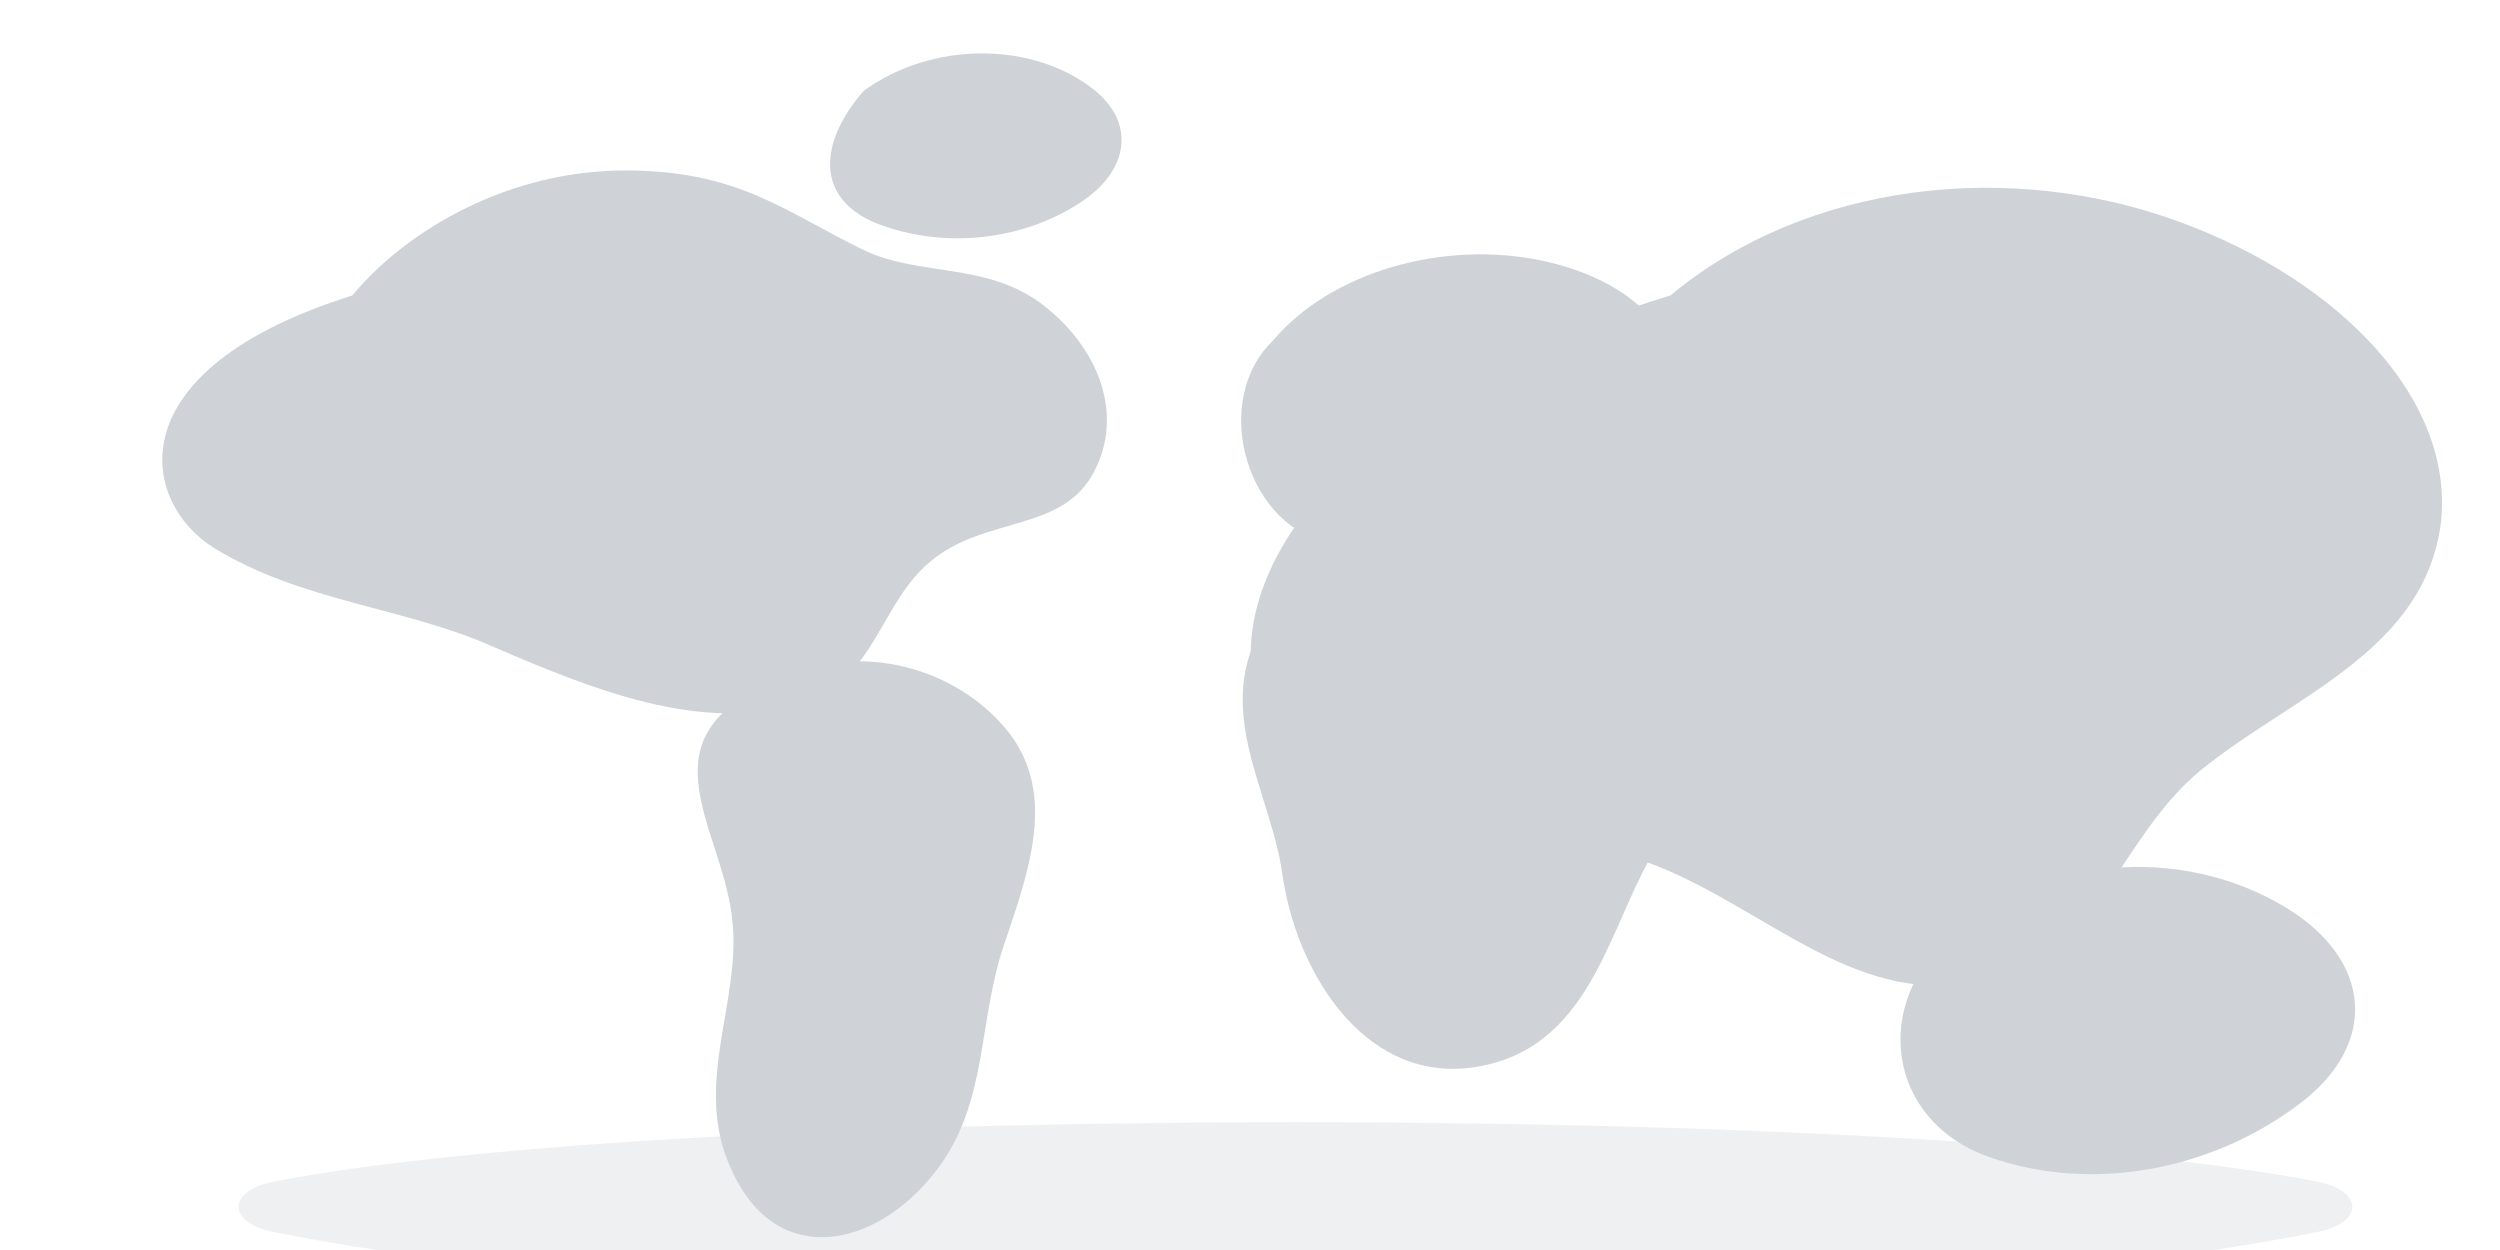
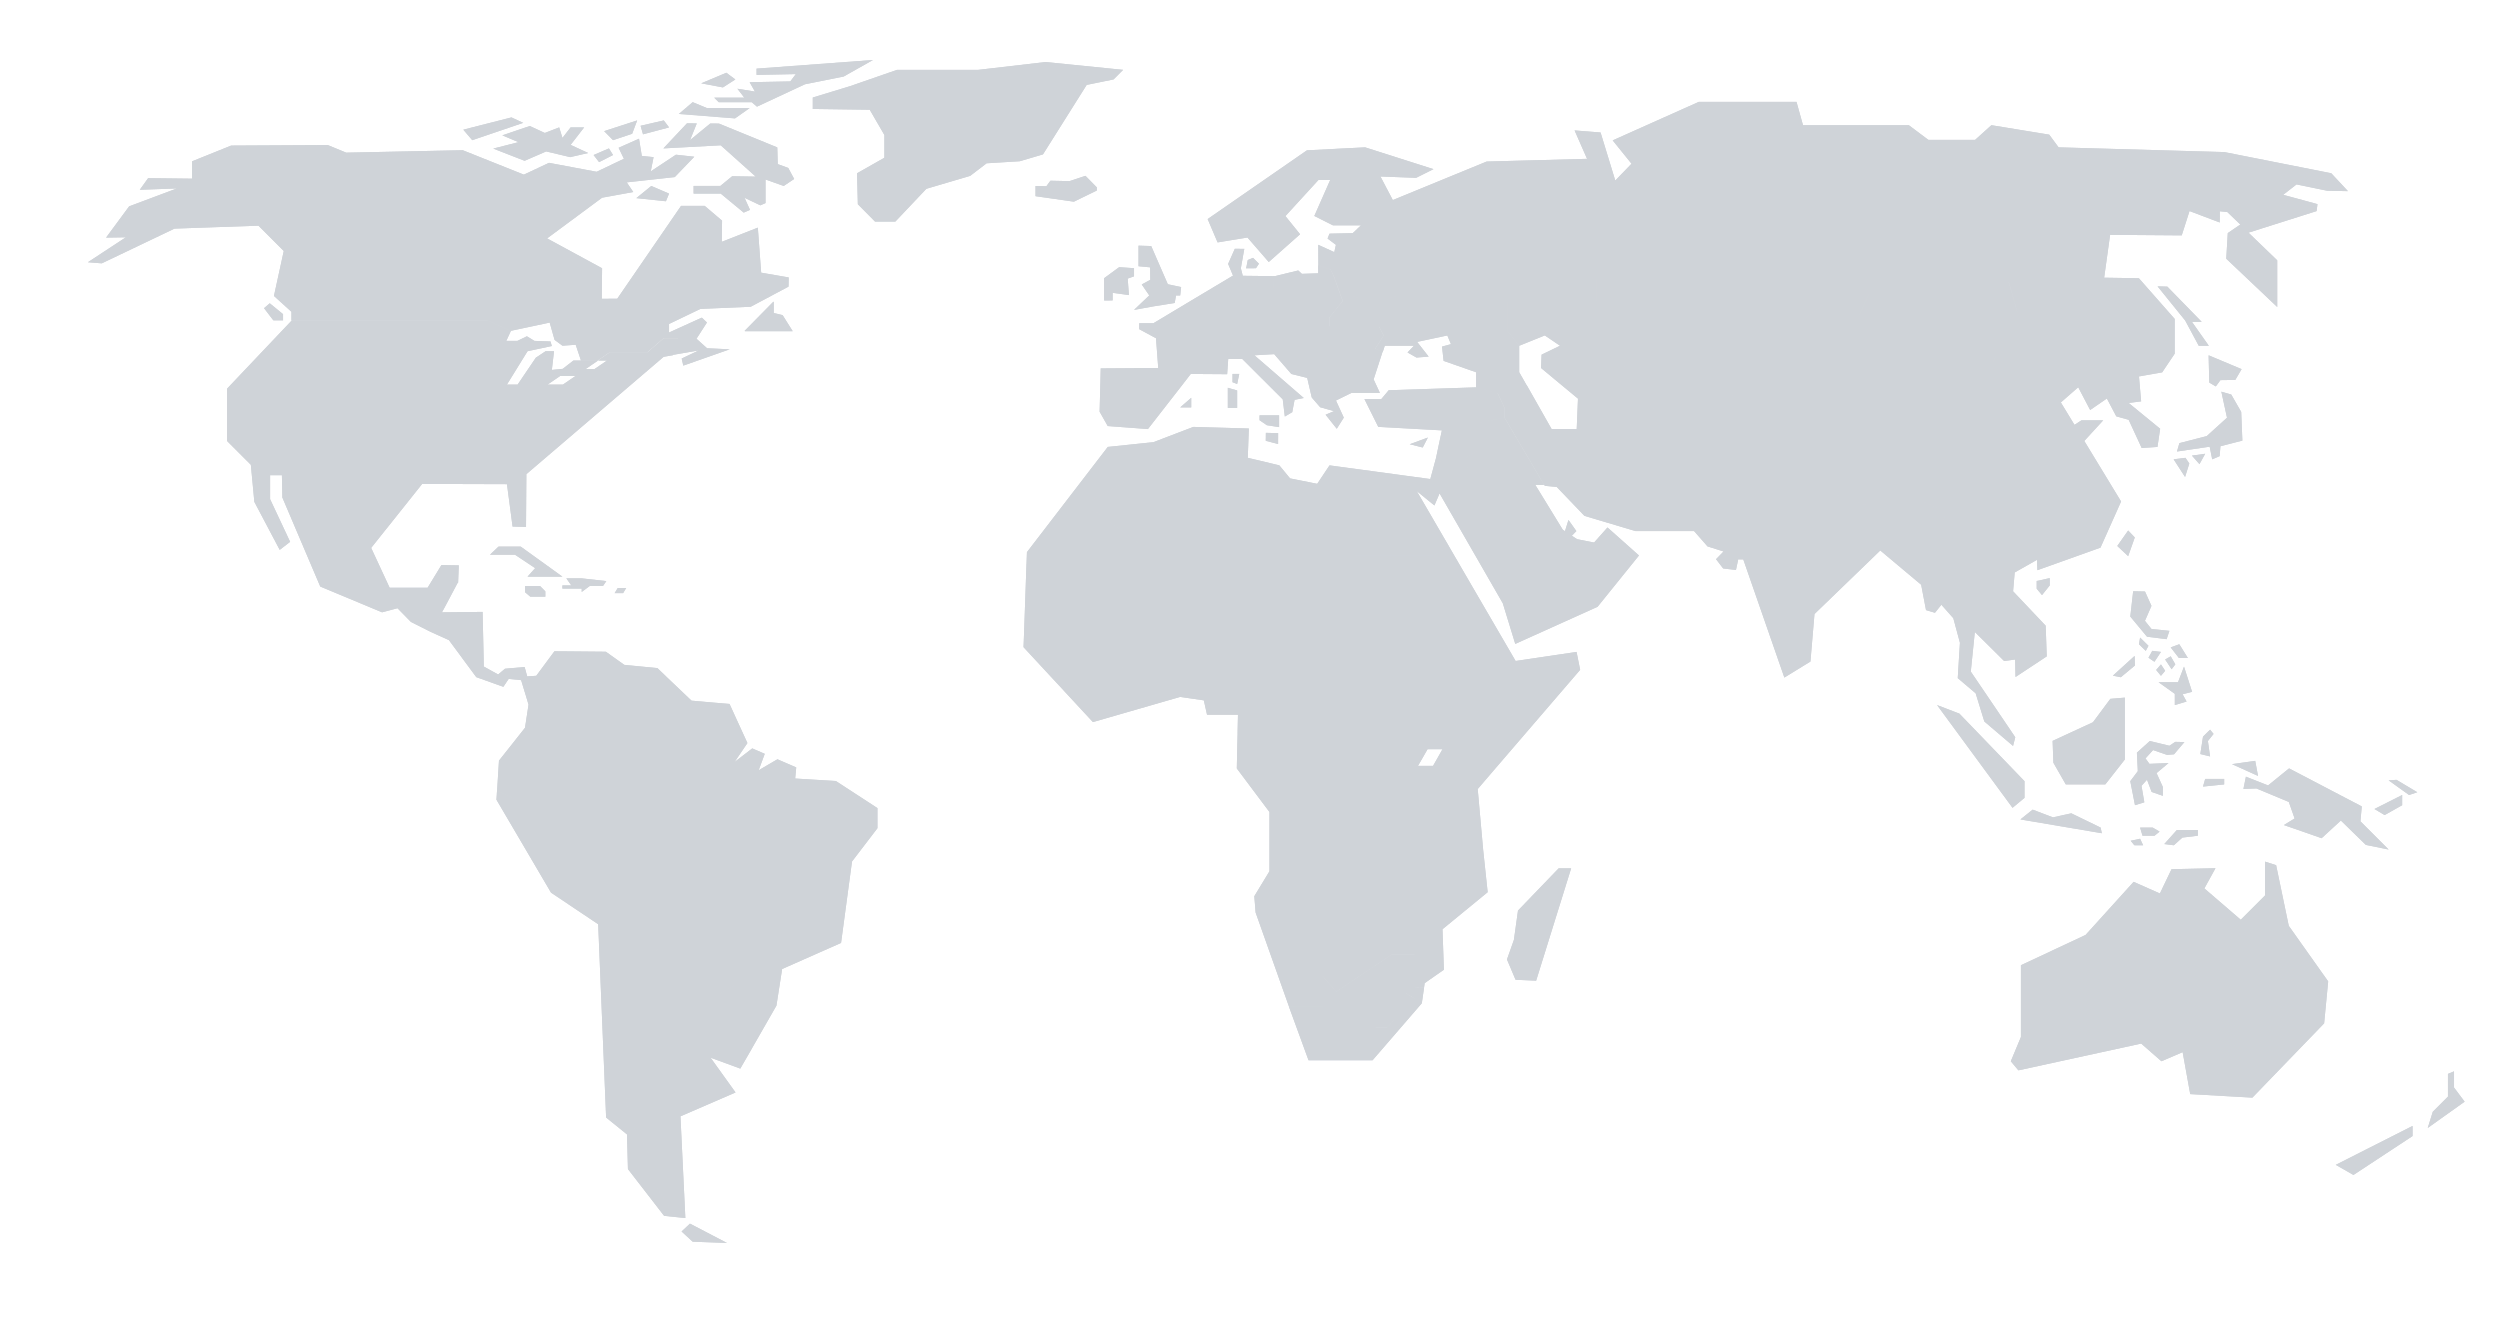
- <svg xmlns="http://www.w3.org/2000/svg" viewBox="0 0 1100 550">
-   <defs>
-     <style>
-       .land { fill: #cfd3d8; }
-     </style>
-   </defs>
-   <path class="land" d="M155 130c25-30 70-55 120-55 50 0 70 18 105 35 25 12 55 5 80 25 25 20 35 50 20 75-14 23-45 18-68 35-26 19-25 55-62 65-42 12-88-6-132-25-40-18-85-20-124-44-32-20-44-78 61-111z" />
-   <path class="land" d="M380 40c30-22 75-22 102 0 17 14 15 34-5 48-26 18-62 22-92 10-26-11-25-35-5-58z" />
-   <path class="land" d="M340 300c35-18 78-8 102 20 23 27 12 60 0 95-12 35-7 70-30 100-26 34-70 44-90 0-18-38 5-75 0-112-5-40-40-78 18-103z" />
-   <path class="land" d="M560 150c25-30 75-45 120-35 40 9 65 35 52 62-12 24-48 22-75 32-26 10-38 34-70 30-38-5-55-62-27-89z" />
-   <path class="land" d="M585 245c38-30 92-30 130 0 40 30 42 86 15 126-22 34-28 88-78 98-50 10-82-40-88-86-7-45-45-90 21-138z" />
-   <path class="land" d="M705 215c28-22 72-20 95 0 20 18 16 44-10 60-20 12-35 35-62 30-33-6-45-55-23-90z" />
-   <path class="land" d="M735 130c60-50 150-60 225-32 70 26 120 78 114 132-7 55-62 75-102 106-40 30-45 82-98 95-55 14-95-30-145-50-52-20-118-8-158-45-48-44-20-150 164-206z" />
-   <path class="land" d="M860 410c42-35 105-38 150-8 35 24 35 60 0 85-38 28-90 38-135 22-45-16-52-68-15-99z" />
-   <path class="land" d="M120 520c180-35 720-35 900 0 20 4 20 18 0 22-220 44-680 44-900 0-20-4-20-18 0-22z" opacity="0.35" />
+ <svg xmlns="http://www.w3.org/2000/svg" xmlns:xlink="http://www.w3.org/1999/xlink" height="265.7" width="494.7" viewBox="0 0 494.7 265.7" version="1.1" id="svg13063">
+   <defs id="defs13067" />
+   <g stroke="none" id="g13061">
+     <use stroke-width="1.5" xlink:href="#a" id="use13054" />
+     <g id="a" fill="#cfd3d8">
+       <path d="m275.9 201.8-1.4 1.46h-2.36v-2.15l1.83-1.18h1.93v1.87zm4.05-6.3v2.12l-1.8-1.08v-1.65h1.8v-5.97h-4.6l-10.94 7.33-2.69-3.09v6.07h-6.65l3.86 10.57h12.67l9.75-11.28 0.44-3.05-1.84 0.03zm-171.6-119.4 2.52-1.719h3.04l-2.51 1.719h-3.05zm22.97-9.127-3.22 2.792h-7.46l-2.31 1.582h1.78l-2.48 1.692h-1.77l2.47-1.692h-4.87l-2.11 1.64-2.15 0.215 0.43-3.705h-1.66l-1.94 1.289-3.6 5.315h-2.12l4.08-6.604 4.81-1.029-0.27-0.903-3.17-0.108-1.5-0.913-1.88 0.913h-2.2l0.9-1.945-4.551-2.082h-38.81l-12.78 13.48v10.36l4.666 4.667 16.32 2.098 2.177 3.302 4.59-0.161 3.788 7.44 7.058-8.861 16.78 0.053 1.11 8.388 2.66 0.07 0.07-10.44 27.16-23.22 1.85-0.32 1.05-3.307h-2.9zm16.06-1.435h9.48l-1.97-3.138-1.78-0.425v-2.251zm-70.28 50.76-3.657-7.88 3.036-3.81-3.787-7.442-4.59 0.161-2.177-3.301-16.32-2.098 0.031 0.032 0.695 7.348 5.02 9.5 2.057-1.59-3.959-8.441v-4.751h2.335l0.091 4.419 7.5 17.62 12.23 5.1 3.052-0.81 2.686 2.74 1.338-2.38h2.818l-0.402-3.09h2.415l3.141-2.34 0.133-3.41-3.435-0.06-2.731 4.48zm135.4-76.39 4.54-2.209v-0.622l-2.25-2.282-3.15 1.046-3.78-0.08-0.8 1.09-2.15-0.05v2.02zm40.41 47.95 0.01-2.144-2.43-0.064-0.02 1.58zm-92.08-68.56v2.26l11.28 0.161 2.89 4.987v4.51l-5.41 3.073 0.16 6.12 3.4 3.437h4.02l6.14-6.489 8.67-2.557 3.25-2.489 6.56-0.405 4.59-1.355 8.65-13.75 5.33-1.09 1.88-1.89-15.37-1.546-13.28 1.546h-16.08l-9.27 3.221zm261.6 87.05-1.31-1.37-2.15 3.06 2.15 2.01zm-20.64-37.93 0.43-2.416-4.51-0.725-1.72-2.819h-8.59l-17.56-4.348-1.93 4.348-7.14-2.174-5.33 4.06 17.36 10.14 20.08 0.215 2.42-4.924zm3.81 45.98-2.58 0.57v1.52l1.05 1.27 1.53-1.91zm-9.61-51.94 1.72 2.819 4.51 0.725-0.43 2.416-6.48 1.357-2.43 4.924-20.08-0.215-17.36-10.14-7.51 5.725 1.25 5.811-7.52 2.793 2.15 5.26 8 3.65 0.32 6.443 20.94 7.242 3.86-3.538 8.22 3.538-1.13 3.06 4.35 7.25 7.62-3.86 4.98 4.26 2.11-1.2 0.08 2.05 12.48-4.46 4.08-9.132-7.28-11.98 3.74-4.079h-4.3l-1.38 0.893-2.7-4.435 3.44-3.007 2.36 4.504 3.31-2.277 6.35-4.374v-8.483l-10.52-2.684-7.73-7.571h-7.51l1.71 6.067zm43.39 12.76 2.94-0.04 1.25-2.134-6.53-2.738 0.13 5.395 1.29 0.765zm-8.12 12.47-0.48 1.659 6.47-0.955 0.5 2.498 1.47-0.624 0.16-1.966 4.34-1.115-0.23-5.673-1.97-3.439-1.96-0.568 1.12 5.154-4.01 3.637zm-1.14 3.202 2.34-0.295 0.76 1.128-0.84 2.657zm6.24-1.1-1.13 2.053-1.49-1.691zm-7.08 35.04-3.55-0.37-1.29-1.61 1.29-2.96-1.28-2.84-2.34-0.05-0.57 5 3.31 3.99 3.88 0.49zm-11.18 8.87 1.57 0.31 2.79-2.32-0.06-1.9zm12.25 3.59v2.23l2.33-0.7-0.79-1.44 1.88-0.48-1.6-4.99-1.18 3.08h-3.86zm-6.87-11.13 1.66 1.63-0.54 1-1.34-1.31zm1.66 3.99 1.18 0.8 1.29-1.95-1.72-0.21zm4.4-2.04 1.62 2.09h1.77l-1.69-2.72zm0 1.76 0.91 1.59-0.73 0.97-1.28-1.93zm-1.93 1.61 0.83 1.25-0.83 1-0.95-1.16zm3.15 32.76 1.09 1.5 3.06-0.37v-1.13zm-24.59-17.64 0.15 4.32 2.46 4.3h7.82l3.87-4.94v-8.96l-2.79 0.29-2.26 4.27-7.57 1.69-1.63-0.99zm-5.56 11.28v-3.3l-12.89-13.37-4.41-1.69 14.93 20.33zm15.06 5.88 0.24 1.12-16.11-2.73 2.42-1.94 4.02 1.53 3.63-0.8zm10.3 0h-2.49l0.48 1.61h2.38l1-0.81zm-4.35 2.61 0.73 0.89h1.73l-0.6-1.29zm9.14-2.13-2.49 2.78 1.89 0.24 1.69-1.52zm-8.29-4.91 1.85-0.57-0.56-3.26 1.09-1.21 0.92 2.42 2.22 0.77v-1.74l-1.25-2.76 2.37-1.99-3.78 0.16-0.78-1.08 1.5-1.65 2.78 0.96 1.37-0.12 2.05-2.42-1.8-0.04-1.17 0.77-3.87-0.94-2.56 2.31 0.18 3.66-1.49 1.98zm13.89-5.19-0.43 1.51 4.19-0.43v-1.08zm0.97-9.75-1.4 1.38-0.53 3.44 1.93 0.47-0.43-3.05 1.12-1.4zm9.49 9.15-0.56-2.98-4.59 0.65zm-0.31 2.48 6.4 2.67 1.15 3.27-2.13 1.3 5.48 1.9v-10.79l-4.45-2.32-4.15 3.37-4.39-1.73-0.49 2.42zm-19.06-71.18-4.32-3.535-1.91 1.764 2.58 5.584 3.12-0.215zm-4.32-3.535-1.91-1.564 2.47-0.322-0.43-4.939-6.35 4.374 1.86 3.53 2.45 0.685zm-5.53 56.98-3.44 4.63-7.94 3.67 1.63 0.99 7.57-1.69 2.26-4.27 2.79-0.29v-3.28zm-26.32 0 1.38 4.48 5.68 4.84 0.44-1.72-5.36-7.92zm68.12 27.58 3.81-3.5 4.94 4.82 4.51 0.92-5.58-5.58 0.27-2.95-9.94-5.2v10.79zm10.46-5.78 2.01 1.2 3.47-1.95v-2.02zm2.8-5.67 4.05 2.9 1.62-0.55-4.11-2.45zm-84.29-42.84-4.35-7.25 1.12-3.06-2.52-1.08-3.38 2.43-1.59 10.99 2.51 2.1 0.96 5.02 1.77 0.53 1.27-1.59 2.36 2.66 1.31 4.86-0.31 5.02 2.03-3.98-3.65-13.16 2.47-1.79zm7.3 6.18 2.92 3.97-2.73 2.74h6.12v-1.56l-5.96-6.34-1.32-4.08-4.14-2.02-2.19 1.11v1.7l2.14 1.25v3.23zm-5.16 0v-3.23l-2.14-1.25-2.47 1.79 3.65 13.16-2.03 3.98-0.12 1.98 3.54 3 0.34 1.1 2.14-0.32-3.44-5.07 0.8-7.84 3.87 3.83v-3.21l3.94-3.95-2.92-3.97zm4.14 7.92v3.21l1.93 1.92 2.17-0.3 3.23-2.42v-3.62h-6.12zm1.37-9.11 5.96 6.34v5.18l-3.23 2.42 0.08 3.46 6.18-4.08-0.21-6.07-6.45-6.81 0.32-3.73 2.3-1.3-4.98-4.26-5.43 2.75 4.14 2.02zm-25.77-13.2-1.37 0.64 1.94 6.13 1.25-1.21 5.58 4.68 0.36-2.5-2.93-2.74-0.48-3.28-2.34 0.96zm2.01-0.42-3.38-0.84 0.47-2.12-0.97-0.336-2.07 3.296-11.37-4.306 0.03-3.632-2.84-0.984-0.32-6.443-2.48-1.13h-2.29l-3.4 2.416-0.09 2.057 2.06 1.167 0.98 4.021-4.47 4.114h-2.86v3.04l2.14 0.81v2.62l-3.86 1.03 0.33 0.39 3.19 1.01-1.49 1.53 1.41 1.83 2.53 0.3 0.45-2.1 1 0.01 8.13 23.38 5.16-3.17 0.8-9.4 11.77-11.37-1.94-6.13 1.37-0.64 2.01 2.68 2.34-0.96 0.48 3.28 2.93 2.74 1.23-8.49 3.38-2.43-5.69-2.458-3.86 3.538zm-17.29-7.938-0.03 3.632 11.37 4.306 2.07-3.296zm14.38 4.978-0.47 2.12 3.38 0.84 0.81-1.68zm-64.41-27.17 2.41 2.002 3.07-0.848 2.72 2.27-0.47-5.894 4.19-0.966 5.52 3.785 4.62-0.886 3.38 4.456 3.26-0.144 3.19-2.621 7.53-0.327 4.82 2.233-1.25-5.811 7.51-5.723-4.33-2.532-25.24-8.901-9.95 2.243v4.498h-17.64v5.812l2.36 2.952 5.05-2.04 3.01 2.04-3.65 1.771zm19.32 13.88-1.69-2.737-6.6-2.094-3.9 1.3-0.07 1.737-4.97-0.003-2.74-4.835-6.55 0.647v1.933l7.95 13.49 2.36 0.226 5.48 5.717 10.09 3.01h2.8l2.03-3.49-2.25-2.821-3.22-9.341zm-11.12-10.45-2.72-2.27-3.07 0.848 4.9 4.058-0.18 4.286 3.9-1.3 6.61 2.094 1.69 2.737 6.28-3.221-10.35-8.283h-4.39zm26.12 23.98h2.86l4.47-4.114-0.98-4.021-2.06-1.167 0.09-2.057 3.4-2.416h2.29l-4.77-2.179-5.08 0.733-1.61 6.978-5.87 5.427-6.3-0.063 0.5 1.428 2.25 2.821-2.03 3.49h8.8l2.32 2.64 3.86-1.03v-2.62l-2.14-0.81zm-16.88-27.06-5.52-3.785-4.19 0.966 0.47 5.894 2.67-1.051h4.39l10.35 8.283 3.39 0.907-1.54-4.53 4.81-1.38 0.27-2.048-7.1 0.314-3.38-4.456zm1.88 13.53-1.28 2.739 2.72 7.913 6.3 0.063 5.87-5.427 1.61-6.978-1.04-2.94-4.5 2.316-3.39-0.907zm13.75-5.985-4.04-1.311-1.57 0.452 1.54 4.53 4.5-2.316 1.04 2.94 5.08-0.733-0.75-0.341-1.48-3.631zm-1.18-6.738-3.19 2.621 3.84-0.17-0.27 2.048-3.24 0.928 4.04 1.311 4.32-0.41-0.67-1.629 7.52-2.793-4.82-2.233zm-38.55 3.772 2.88 2.628 3.13-0.309-2.18-3.841-2.36-0.584zm-6.19-1.087 4.27 1.087h1.92l1.47-2.106-5.45-2.471-2.21 0.478zm5.65 4.053 3.42-0.338-2.88-2.628h-1.92zm-32.55-32.75-1.13 0.267 0.29 0.217-0.32 1.45-3.17-1.45 0.01 1.882 4.32 1.102 3.11 1.423 1.2-1.026-0.43-3.056-1.58 0.48zm-4.31 4.517 2.41 0.803 0.66 1.364 0.52 1.455 3.83-3.248-3.11-1.423-4.32-1.102zm12.24-0.652h-3.62l-5.03 4.274 0.8 2.205 7.21 1.15 4.5-0.982-2.68-1.09 1.61-1.027zm-10.04-5.588-0.38 0.966 1.36 1.024 1.13-0.267 2.3 1.289 1.58-0.48-0.49-3.481-0.9 0.845zm9.4 13.22-7.21-1.15 0.45 1.252-2.58 3.217v1.82h9.75l0.94 1.782-1.69 2.649 1.48 0.619 0.4-1.228h5.78l-1.28 1.328 1.78 1.007 2.4-0.188-2.28-2.912 6-1.275 1.53-3.436-10.97-4.467zm-13.73-28.16-10.1 7.408v6.589l-1.39 2.177 3.8 4.375 6.2-5.49-2.9-3.6 6.53-7.137h1.29l-1.78-4.322zm-17.81 16.67 5.91-0.966 0.41 0.471 1.39-2.177v-6.589l10.11-7.408h5.59v-1.845l-5.73 0.292-19.65 13.6zm23.41-16.67h-3.94l1.77 4.322h1.04l-3.14 7.113 3.67 1.852h5.59l3.14-3.624-5.21-11.66-2.92 0.148zm169.4 32.4h1.93l-6.81-6.979-1.93-0.055 5.47 6.765 2.68 4.993h1.99zm-170.5-10.41-2.41-0.803 0.01 1.603 3.06 0.564zm144.1-24.13-1.85-2.513-11.44-1.87-3.22 2.899h-9.26l-3.86-2.899h-20.94l-1.29-4.616h-19.33l-17.04 7.622 3.73 4.618-3.22 3.328-2.91-9.511-5.14-0.407 2.47 5.623-19.87 0.537-18.57 7.623-2.45-4.668 7.06 0.266 3.44-1.718-13.53-4.314-2.88 0.147 5.21 11.66-3.14 3.624-0.76 0.71 0.49 3.481 0.43 3.056h3.62l2.79 4.53-1.61 1.027 2.68 1.09 10.97 4.467-1.53 3.436 0.72 1.717-1.77 0.483 0.31 2.824 6.41 2.245 2.21-0.478 5.45 2.471 2.36 0.584-1.47-2.577v-5.229l-2.36-2.952v-5.812h17.64v-4.498l9.95-2.243 25.24 8.901 4.33 2.53 5.33-4.06 7.14 2.174 1.93-4.348 17.56 4.348h8.59l3.22-0.644-1.72-6.067h7.52l7.73 7.571 10.52 2.684v8.483l4.61-0.81 2.48-3.7v-6.872l-7.09-8.053-6.87-0.107 1.18-8.482 14.17 0.107 1.54-4.814 5.98 2.263 0.02-2.219 1.48 0.153 2.58 2.469-2.49 1.695-0.3 5.069 10.09 9.557v-9.234l-5.69-5.477 13.48-4.268 0.17-1.376-6.78-1.845 2.64-2.057 6.06 1.252 4.11 0.081-3.3-3.541-21.16-4.191zm-151.1 35.94-2.49 2.041 3.62 1.345 3.86-0.666 3.06-3.218h-1.21v-0.761zm-1.85-1.75 1.85 1.75 6.84-1.259v-1.059l-6.2-0.753-0.26-0.102zm-13.06 4.977 2.22 0.159 2.01-0.464-0.72-2.175h-1.89l-1.23 0.567zm8.5-4.977h4.56l2.23-1.423-4.36-1.718-3.9 1.208zm-30.64 20.96 0.9 0.068 1.04-8.736-3.38-0.565-0.17 6.388zm52.89-15.28 1.69-2.649-0.94-1.782h-2.89zm-8.19-14.38-3.06-0.564-3.22 0.106-0.73-0.669-4.62 1.127-0.41-0.005 0.41 5.561 4.37 1.718 0.25 0.102 6.2 0.753 2.58-3.217-0.45-1.252-0.8-2.205zm0.4 9.949-3.06 3.218 2.74 4.55 6.84-0.779 1.95 0.537 0.8-2.476-1.48-0.619-2.14-4.431zm-12.45-9.954-5.93-0.068-0.27-1.054h-2.08l0.42 1.015-3.12 1.869-0.28 5.385 1.89 0.987-0.75 3.632 1.23-0.567h4.4l0.38-0.111 3.19-0.936-1.09-1.45-1.47-1.933 3.9-1.208zm-8.28-1.122h2.08l-0.11-0.446 0.68-3.822-1.87-0.026-1.33 2.998zm5.55-1.338-1.17-1.159-1.04 0.427-0.32 1.643 1.94-0.019zm1.81 12.61-3.57 1.047h-2.51l0.72 2.175 3.81-0.881h4.38l1.83-1.504 0.66-0.537-1.85-1.75h-4.56zm2.18 17.39h-3.87v0.967l1.45 0.993 2.42 0.375zm-10.15-5.449v3.973h1.85v-3.436zm-1.62-8.418-0.35 1.707 2.24 1.021h2.6l8 7.983 0.41 3.397 1.47-0.859 0.46-2.442 1.82-0.365-9.76-8.447 2.77-0.166-1.62-3.015-5.82 1.345zm2.55 5.681v1.638l0.92 0.347 0.41-1.985zm-18.46-10.04v1.181l3.32 1.794 0.44 5.883 4.92 3.147 1.52-1.965 7.2 0.052 0.21-3.005h0.19l-2.24-1.021 1.49-7.252-6.55-3.417-7.68 4.603zm12.33-5.696-1.83 1.093 3.67 1.914 1.05-0.566 0.04-0.886zm2.93 1.555 0.18-3.417-3.11 1.862zm-1.09 1.452 0.99 0.516 0.05-1.082zm-12.02-8.37 0.04 2.469-1.69 0.926 1.49 2.169-3.02 2.864 3.99-0.725 4.06-0.644 0.26-1.49h0.83l0.18-1.663-2.63-0.555-3.29-7.56-2.51-0.077v4.071zm-3.18 1.784v-1.613l-2.94-0.199 1.69 2.255zm-5.92 0.373v4.403l1.69-0.011v-1.503l3.22 0.443-0.24-3.262-1.69-2.255zm1.62 29.32 7.05 0.527 6.96-8.936-4.92-3.147-11.38 0.082-0.05 2.173 3.38 0.565zm15.62-3.76v-1.891l-2.18 1.891zm25.76-2.199 4.47-1.446-1.03-2.402-3.68 0.72zm-2.83-10.16 0.82 4.56 1.77 2.469 3.68-0.72-0.94-2.205-2.74-4.55zm-7.65 1.89 0.41-0.024 2.1-1.099 0.95-1.63-0.7-0.262h-4.38zm22.32 8.844-3.33-0.027 2.74 5.506 12.59 0.695 12.37-2.523v-1.933l-1.38-2.966-4.27-1.087-17.24 0.564zm-3.34-1.248h3.07l-1.24-2.67-1.86 0.601zm-13.75-3.57 1.11 0.275 2.13-1.631-0.6-3.354-4.55 0.616zm3.59 4.777 1.42 1.64 2.74 0.766-1.67 0.708 2.21 2.778 1.39-2.2-1.55-3.383 3.08-1.516h2.54l-0.03-2.069zm-2.44-10.47-2.92-1.083-0.95 1.63-2.1 1.099 0.73-0.044 3.39 3.92 0.7 0.174-1.91-4.094 4.55-0.616-0.22-1.206zm1.29 6.3 1.6-0.851-0.8-1.109-2.13 1.631zl0.9 3.881 0.25 0.292 1.66-0.536-0.24-3.128-0.97-1.36zm7.28 2.191 5.86-1.895 0.96-2.954-1.95-0.537-6.84 0.779zm43.73 28.14 1.36 0.9 0.89-0.92-1.56-2.2zm-27.13-18.53-3.59 1.329 2.57 0.644zm2.31 4.593v6.453l1.35 0.161 2.01-0.94 0.62-3.624 1.57-0.664 0.08-0.034-0.46-1.925-3.23 1.925zm24.38 13.65-3.55-5.8h-1.55l-1.11-1.439-3.03-0.01-9.59-5.013-1.58 0.664-0.61 3.624-2.02 0.94-1.34-0.161 12.51 21.74 0.25 0.81 1.3-2.23 4.44 0.56-0.41 1.69 6.29-3.3 8.85-2.37v-4.61l-4.61-0.65-1.4-2.57zm-7.61-7.244 1.41 0.005 1.1 1.439h1.55l-1.88-3.06h-1.77zm-8.98-8.541-2.62 1.564 0.48 2.011 9.49 4.961 1.63 0.005 0.41-1.616 3.49-0.021-7.84-13.29-3.6 0.735zm22.79 18.32-3.36-0.66 1.4 2.57 2.6 0.37 3.7-3.76-1.69-1.5zm0.64 2.28 2.01 0.28v4.61l-4.45 1.19v2.68l2.48 1.68 8.2-10.16-4.54-4.04-3.7 3.76zm-29.76-21.17-1.46 2.701 1.94 1.352 5.85-3.489 1.44-5.653-8.77 1.788-0.59 2.75zm22.92 28.43-6.29 3.3 0.41-1.69-4.44-0.56-1.3 2.23 2.22 7.24 16.28-7.34-2.48-1.68v-2.68zm-24.38-25.73 1.46-2.701-1.59-0.551-0.58 2.748zm-0.04 6.548 0.04-0.095v-6.453l-0.71-0.504-1.12 4.135zm13.38 92.14 1.7 4.02 4.07 0.18 6.93-22.23h-2.47l-8.05 8.36-0.81 5.8zm-44.74-54.6-1.18-3.49h2.36l-2.91-6.18v3.42l-4.18 8.66-3.65 0.21-0.51 3.56h1.58l-0.08 3.64h10.07l0.45-1.29h-0.02l-3.01-4.24zm-5.8 12.47h-2.83l-0.09 4.33 3.63 4.85v-4.15h4.66l-2.38-7.68h-2.99zv-2.65h-2.76l-0.07 2.65zm-9.45-9.14 0.64 2.85h4.54l0.51-3.56 3.65-0.21 4.18-8.66v-3.42h-15.65l-2.54 12.32zm-23.09-2.36 1.15 1.29v5.37l8.52-2.46v-7.88l-8.32-1.64v4.14zm1.15 6.66v-5.37l-3.08-3.47-2.73 2.57zm51.29 25.06-2.94-1.45v-5.36h-3.32l-0.67 2.36-3.31 0.11-0.86-2.97-5.26 0.04v11.73l-3 4.94 0.26 3.22h18.55l-3.03-3.76v-4.19h3.7zm-36.99-29.19-1.38-8.44h-4.4v10.11zm20.08 6.32 2.38 7.68h-4.66v4.15l1.83 2.44 4.44-2.03 4.67-7.75 0.74-5.78h-4.64l-0.45 1.29zm43.4-21.29 2.75 4.35 1.05-0.88-6.97-11.97-3.6 8.5zm-83.58 12.83 2.72-2.57-2.79-3.14-2.71 2.72zm87.06-5.64 1.75-1.26-1.43-2.46-2.09 1.75zm-12.94 39.06v2.58l2.26 1.51v3.22l-2.15 1.88v-3.77l-2.15-1.76-0.06 0.04-4.06 2.83 4.06 2.66v3.72l-2.54 5.94v6.58l1.84-0.03 0.12-0.89 3.81-2.66-0.28-8.01 8.94-7.33-0.89-8.36zm14.69-40.32-1.75 1.26 1.78 2 7.09 2.51-11.07 9.22v8.02l17.35-20.18-0.71-3.54-12.06 1.79zm-44.21 69.48h6.66v-17.03h8.84l-1.15-1.6h-20.96zm32.98-58.29-3.04 0.43 0.87 3.74-0.43 3.17-1.36 2.4 8.32 5.49 2.92-3.41v-8.02l3.22-2.69h-9.44zm-3.96 9.74-0.52 0.91h-2.99l0.77-1.32h-1.36l-3.06 7.58 5.56 7.83h2.1v4.39l8.9-1.85-1.08-12.05zm-68.11-47.5h-4.94v5.67l-1.82 2.76h-6.1l-0.22 6.37 7.5 5.39v-1.93h9.02l-0.86-15.38h4.75l-7.33-5.41zm62.77 50.17 1.24-3.08h-2.64l-0.84 3.55zm-1.82 4.5 1.82-4.5-2.24 0.47-0.61 2.57zm-72.13-27.31 2.89 3.12 2.71-2.72 2.79 3.14 1.93 2.18 1.35-1.18v-4.14l-0.65-2.95h-8.59zm14.62-9.1h-9.02v1.93l2.04 4.62h3.38l0.65 2.95 4.16 0.82v-4.17l15.97-6.47v-5.27l-13.29-9.79h-4.75zm55.51 47.67 3.22 1.29-1.12 2.25-9.47-4.67 0.12 4.67h-3.7v4.19l3.03 3.76h5.67l9.81-6.83v-8.09l-1.23-1.73-5.36 0.81zm-13.2 24.05 2.68 3.09 10.94-7.33-4.78-6.72h-8.84zm-41.1-61.4 4.16 0.82v-2.23h4.4l5.11-1.88-4.88-4.44-8.79 3.56zm61.86 33.92v8.09l0.06-0.04 2.15 1.76v3.77l2.15-1.88v-3.22l-2.26-1.51v-6.97zm14.31-37.51-2.75-4.35h-6.77l-4.79 11.31 6.62 6.92h9.44l7.85-6.53-7.09-2.51-3.55-3.97zm-19.45 22.1h4l1.14-1.99h2.96l0.43-3.17-0.87-3.74-5.73 0.8zm-40.75-34.42v5.27l-7.18 2.91 4.89 4.44 1.28-0.47 0.49-2.38h15.65l3.53-7.24-1.39-9.53h-6.96zm-33.47-4.24h6.09l1.83-2.76v-5.67h4.94v-3.439h-5.44l-7.34 9.559zm-0.45 12.57 4.93 1.44h-4.98l-0.09 2.37h9.9l-2.04-4.62-7.5-5.39zm4.93 1.44-4.93-1.44-0.05 1.44zm47.64-7.24-3.52 7.24 2.91 6.18h-2.36l1.18 3.49 11.68-5.52v-6.01l2.6-2.56 0.26-5.84-10.14-6.51h-3.99zm0.03-23.68-2.13-2.582-4.57-1.097-4.25 4.571 2.76 13.26h10.77l10.14 6.51 0.99-22.44-5.9-0.8-2.44 3.651zm-40.15 5.038h0.86v-0.731l12.24-6.681v-4.794l-9.02 0.94-8.66 11.27zm13.1-12.2v4.794l-12.24 6.681v1.64l20.61 15.2 10.31-7h0.18l-5.03-24.17-5.92-0.171zm13.83-2.859 2.27 10.92 4.25-4.571-1.67-0.4 0.21-5.8zm27.36 95.92 5.93 8.32h4.6l2.54-5.94v-3.72l-4.06-2.66-5.75 4zm2.72 22.66h2.36l1.4-1.46v-1.87h-1.93l-1.83 1.18zm7.81-8.37h-1.8v1.65l1.8 1.08zm4.84-97.06 0.03-0.084-1.79-2.917-14.04-1.908-0.75 17.02h15.39l3.1-1.77-6.38-10.96 3.49 2.845zm1.94 10.35-3.1 1.77h-15.4l-0.49 11.25-2.6 2.56v6.01l9.21 10.6 4.93 1.8 8.76-1.23-5.55-5.81 4.79-11.31 3.6-8.5zm-10.83 48.21 3.38-14.22-4.93-1.8-13.91 0.39-1.13 8.84-4.67 7.75-4.44 2.03 1 1.33 5.26-0.04 0.86 2.97 3.31-0.11 0.67-2.36h3.32v5.36l12.41 6.12 1.12-2.25-3.22-1.29 0.97-4.35 5.36-0.81zm-23.52-16.81 3.01 4.24h4.66l0.39-3.06 13.91-0.39-9.21-10.6-11.68 5.52zm-16.79-11.58-4.36 1.6 1.43 8.59 0.88-0.25zm-4.36 1.6-2.04 0.75 1.38 8.44 2.09-0.6zm-26.43 0.94 2.43-2.55h-4.68l-0.01 0.11zm-136.3-100.3-3.65-1.504-19.11 0.108-7.73 3.114v3.436l-8.696-0.107-1.65 2.303 7.339-0.264-9.448 3.544-4.565 6.185 3.921-0.065-7.517 4.939 2.748 0.215 14.39-6.871 16.61-0.58 5.046 5.047 1.906-2.052-1.665-1.719h-1.878l-1.834-2.102 15.79-13.63zm-12.49 31.96-2.631-2.148-1.128 0.967 1.834 2.398h1.925zm100.8 3.325-1.97-3.138-1.78-0.425v-2.251l-5.73 5.814zm-3-36.32-11.54-4.713-1.72-0.018-4.01 3.294 1.34-3.314-1.94-0.015-4.67 4.965 11.35-0.617 6.93 6.201-4.66-0.08-2.35 1.925h-5.29v1.512h5.37l4.55 3.763 1.24-0.542-1.08-2.39 3.13 1.49 1.02-0.443v-4.671l3.6 1.281 2.07-1.381-1.17-2.185-2.08-0.758zm-38.86 42.13h3.33l2.31-1.582h7.46l3.22-2.792h2.9l-1.05 3.304 5.15-0.888-3.38 1.61 0.32 1.397 9.18-3.225-4.48-0.213-2.09-1.883 2.07-3.21-1.01-0.964-6.49 2.945v-1.691l6.21-2.98 9.95-0.429 7.48-3.981 0.04-1.817-5.45-0.944-0.66-8.91-7.13 2.806 0.05-4.192-3.44-2.926h-4.67l-12.63 18.38-3.06 0.01 0.06-6.045-10.88-5.905 10.88-8.053 6.17-1.126-1.29-1.908 9.5-1.047 3.87-4.026-3.63-0.402-4.99 3.301 0.56-2.818-2.33-0.242-0.55-3.405-4.04 1.794 1.05 2.175-5.4 2.576-9.42-1.771-4.98 2.335-12.09-4.831-23.11 0.483-15.79 13.63 1.834 2.102h1.878l1.665 1.719-1.906 2.052-1.933 8.846 3.463 3.141v1.691h38.82l4.56 2.081 7.72-1.639 0.97 3.423 1.56 1.152 2.62-0.185zm13.93-34.5-2.96 2.407 5.85 0.619 0.62-1.514zm-11.42-6.123 1.09 1.407 2.76-1.407-0.82-1.306zm2.09-4.726 1.76 1.784 3.78-1.262 0.99-2.642zm7.21-1.062 0.48 1.691 5.15-1.369-1.04-1.38zm13.13-3.503-2.82-1.168-2.74 2.335 11.11 0.875 2.9-2.042zm27.05-6.241 5.8-3.273-23.03 1.708v1.243l7.77-0.161-1.09 1.45-8.05 0.16 1.05 1.853-3.47-0.564 1.37 1.771h-5.96l0.89 0.886h6.52l1.05 0.886 9.5-4.429zm-28.18 1.344 4.29 0.811 2.46-1.575-1.78-1.329zm-45.31 11.25 10.08-3.429-2.32-1.075-9.53 2.427zm11.38-2.803-5.431 1.847 3.201 1.348-4.993 1.272 6.203 2.416 4.27-1.853 4.75 1.128 3.56-0.817-3.48-1.607 2.68-3.46h-2.68l-1.61 2.082-0.65-2.082-2.84 1.102zm-7.867 84.83h4.947l3.99 2.66-1.52 1.69h6.92l-8.27-5.96h-4.376zm6.927 7.41 1.04 0.89h2.98v-1.05l-1.04-1.05h-2.98zm18.35-0.82-0.61 1.01h1.67l0.61-1.01zm-36.79 4.32h-2.818l-1.338 2.38 3.99 2.01 2.703-4.88-0.524-2.6h-2.415zm3.141 3.95-0.485 1.71 0.726 0.33 6.665-5.58-8.032 0.08-1.325 2.37zm-0.485 1.71 0.485-1.71-2.451-1.09-0.856 1.53zm2.498-11.09-3.141 2.34 0.524 2.6zm0.764 14.84 4.345 0.46-0.216-9.46-6.665 5.58zm7 26.34 3.555 1.7 6.34-7.78-6.46-3.69-3.065 3.86zm13.06-27.54-1.72-0.01-3.59 4.85-1.83 0.12 0.52 1.76-0.96 1.36 0.74 2.46-0.7 4.59-2.09 2.64 14.76 8.43v-9.46l3.43-0.23v-7.51l-5.63-0.58-2.45-2.71zm23.44 114.8 2.2 2.02 6.78 0.25-7.32-3.82zm10.42-48.75-2.96 1.8h-3.98v-3.54l-8.13-5.5-0.46 0.84h-6.78l-1.82 16.9 3.83 16.75 3.46 6.16 0.16 4.62 5.14 7.87 1.87 0.19-0.97-20.13 10.9-4.72-4.94-6.88v-7.57l4.81-4.94zm1.2 16.52 2.36-4.09-8.24-5.64v7.57zm-22.95-79.89-3.65-2.6-8.46-0.08 0.48 5.71 2.45 2.71 5.63 0.58v7.51l0.9-0.06 1.14 2.55 3.66-1.18-0.3-3.96 4.9-1.8 1.45-7.16-1.65-1.58zm-32.18-1.48 2.893 3.91 1.044 0.37 1.466-1.9-1.027-0.57-0.031-1.35zm45.48 8.56-5.11-4.86-1.45 7.16 2.13-0.78-0.29 6.11 4.89-0.55-1.67-4.28zm-12.64 29.49-4.99 1.41v11.41l3.76 7.58h6.78l2.64-4.84 5.11-0.03-0.12-3.82-8.7-7.11zm17.2-22.89 3.28-0.37 0.97-2.75-1.29-2.83-2.74-0.23zm-3.9 38.42-5.11 0.03-2.18 4 8.13 5.5v3.54h3.98l2.96-1.8-0.2-2.8-7.44-3.97zm-0.49-37.94 4.39-0.48 0.22-6.18-4.78-0.42-1.5 2.8zm20.55 6.13-3.72-1.61-3.72 2.18 1.21-3.26-2.47-1.07-3.51 2.7 2.55-3.76-2.25-4.91-0.97 2.75-12.56 1.4 0.29-6.11-2.13 0.78-4.9 1.8 0.3 3.96-3.66 1.18-1.14-2.55-4.33 0.29v11.17l-4.4 0.54-1.94 6.33 7.36 6.34 6.63-1.87 4.48 4.6 8.7 7.11 0.26 8.32 7.44 3.97 0.33 4.65-4.81 4.94 8.24 5.64 4.8-8.37 1.13-7.25 11.66-5.16 2.17-16.12 5.03-6.58v-3.98l-8.23-5.36-8.05-0.49zm-57.62-19.53-1.366 1.14-1.812-1-1.466 1.9 4.313 1.54 1.045-1.56 2.47 0.24 0.72 2.38 0.96-1.36-0.45-1.65-0.54-1.97zm12.21 25.01 4.4-0.54v-1.71l-8.3-4.74-6.34 7.78-3.555-1.7-0.114 1.82 10.8 18.39 9.33 6.25 0.84-1.93v-11.41l-1.64 0.46-7.36-6.34zm12.83 64.85-3.83-16.75 1.82-16.9-3.76-7.58-0.84 1.93 1.57 38.25 4.13 3.34 0.19 6.86 7.16 9.26 2.32 0.24-5.14-7.87-0.16-4.62zm-5-107.2-4.87-0.54v2.69l1.63-1.21h2.6zm-4.87 1.49v-2.03h-3.04l0.99 1.4h-1.77v0.63zm319.7 17.33" id="path13056" />
+       <path d="m481.4 220-1 3.2 7.3-5.2-2.1-2.8v-3.2l-1.2 0.5v4.5zm-19.2 10.5 15.2-7.7v2l-11.7 7.7zm-62.3-39.5 12.8-6 9.5-10.5 5.2 2.3 2.3-4.8 8.7-0.2-2.2 4 7.2 6.2 4.8-4.8v-6.7l2.2 0.7 2.5 12 7.8 11-0.8 8.3-14.2 14.7-12.3-0.7-1.5-8.3-4.2 1.8-4-3.5-24.3 5.3-1.5-1.8 2-4.8z" id="path13058" />
+     </g>
+   </g>
+   <path style="fill:none;stroke:none" d="m 267.218,132.105 11.041,-0.633 3.236,-4.349 2.286,4.945" id="path13085" />
</svg>
